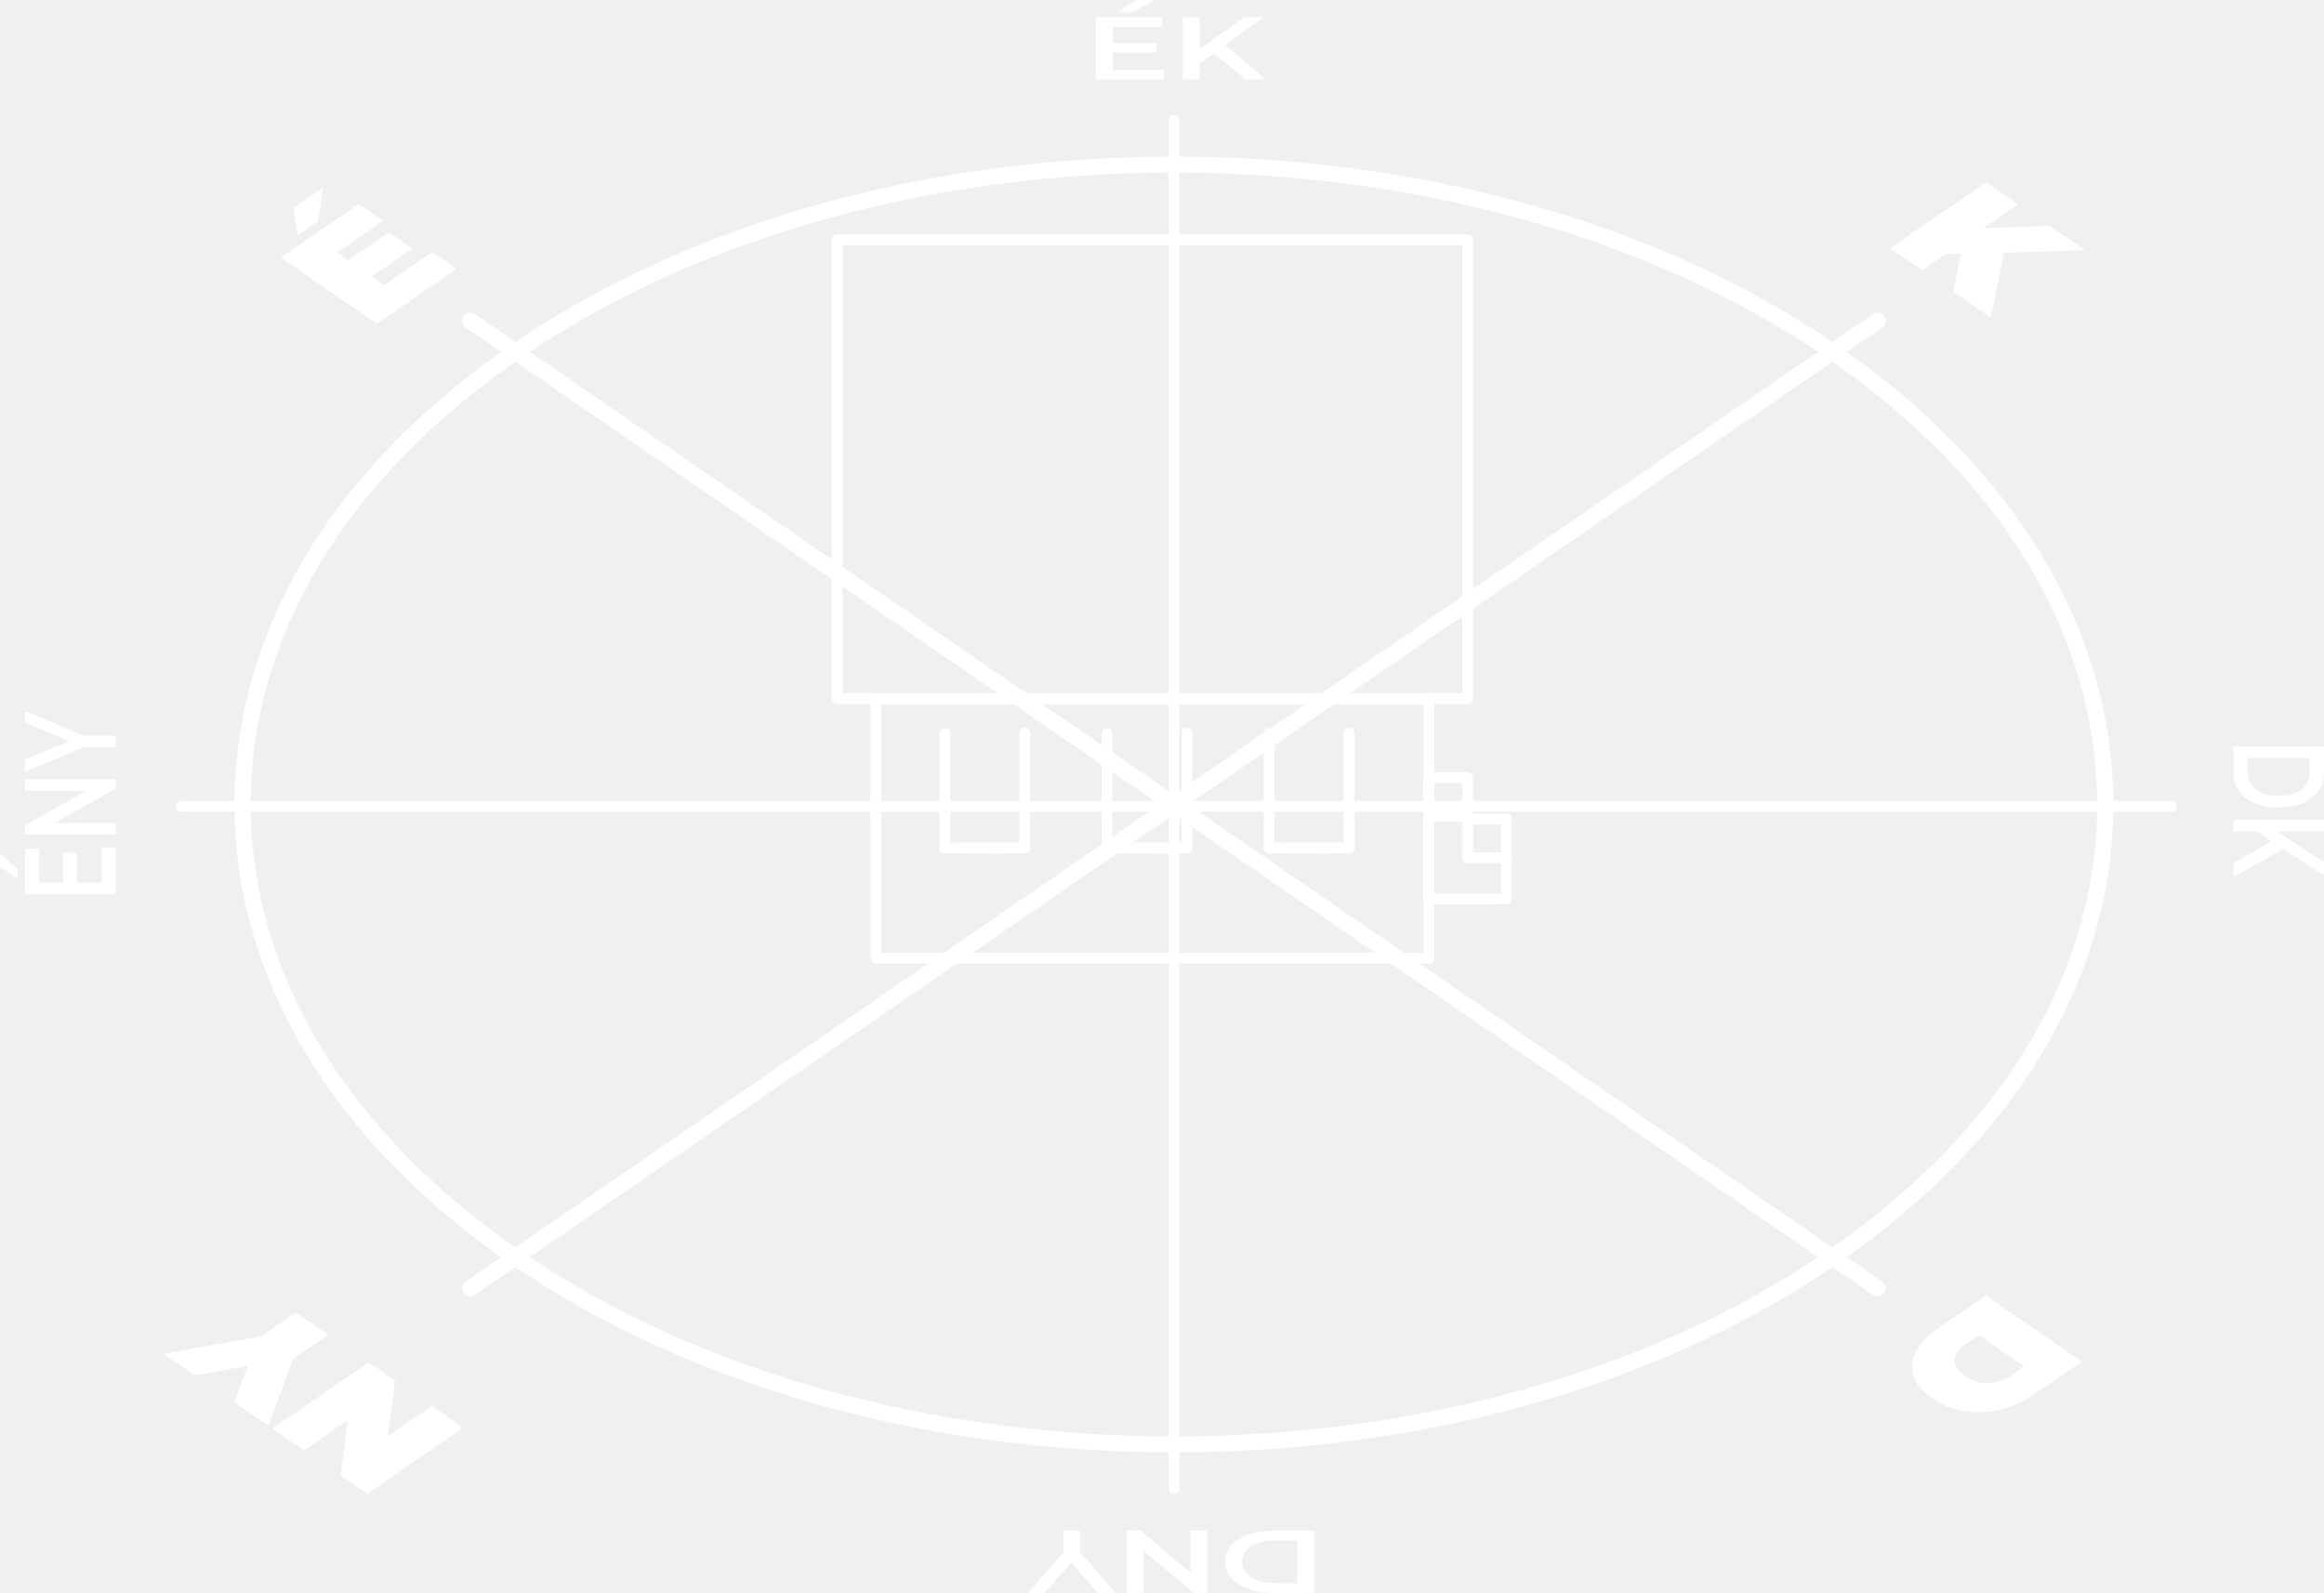
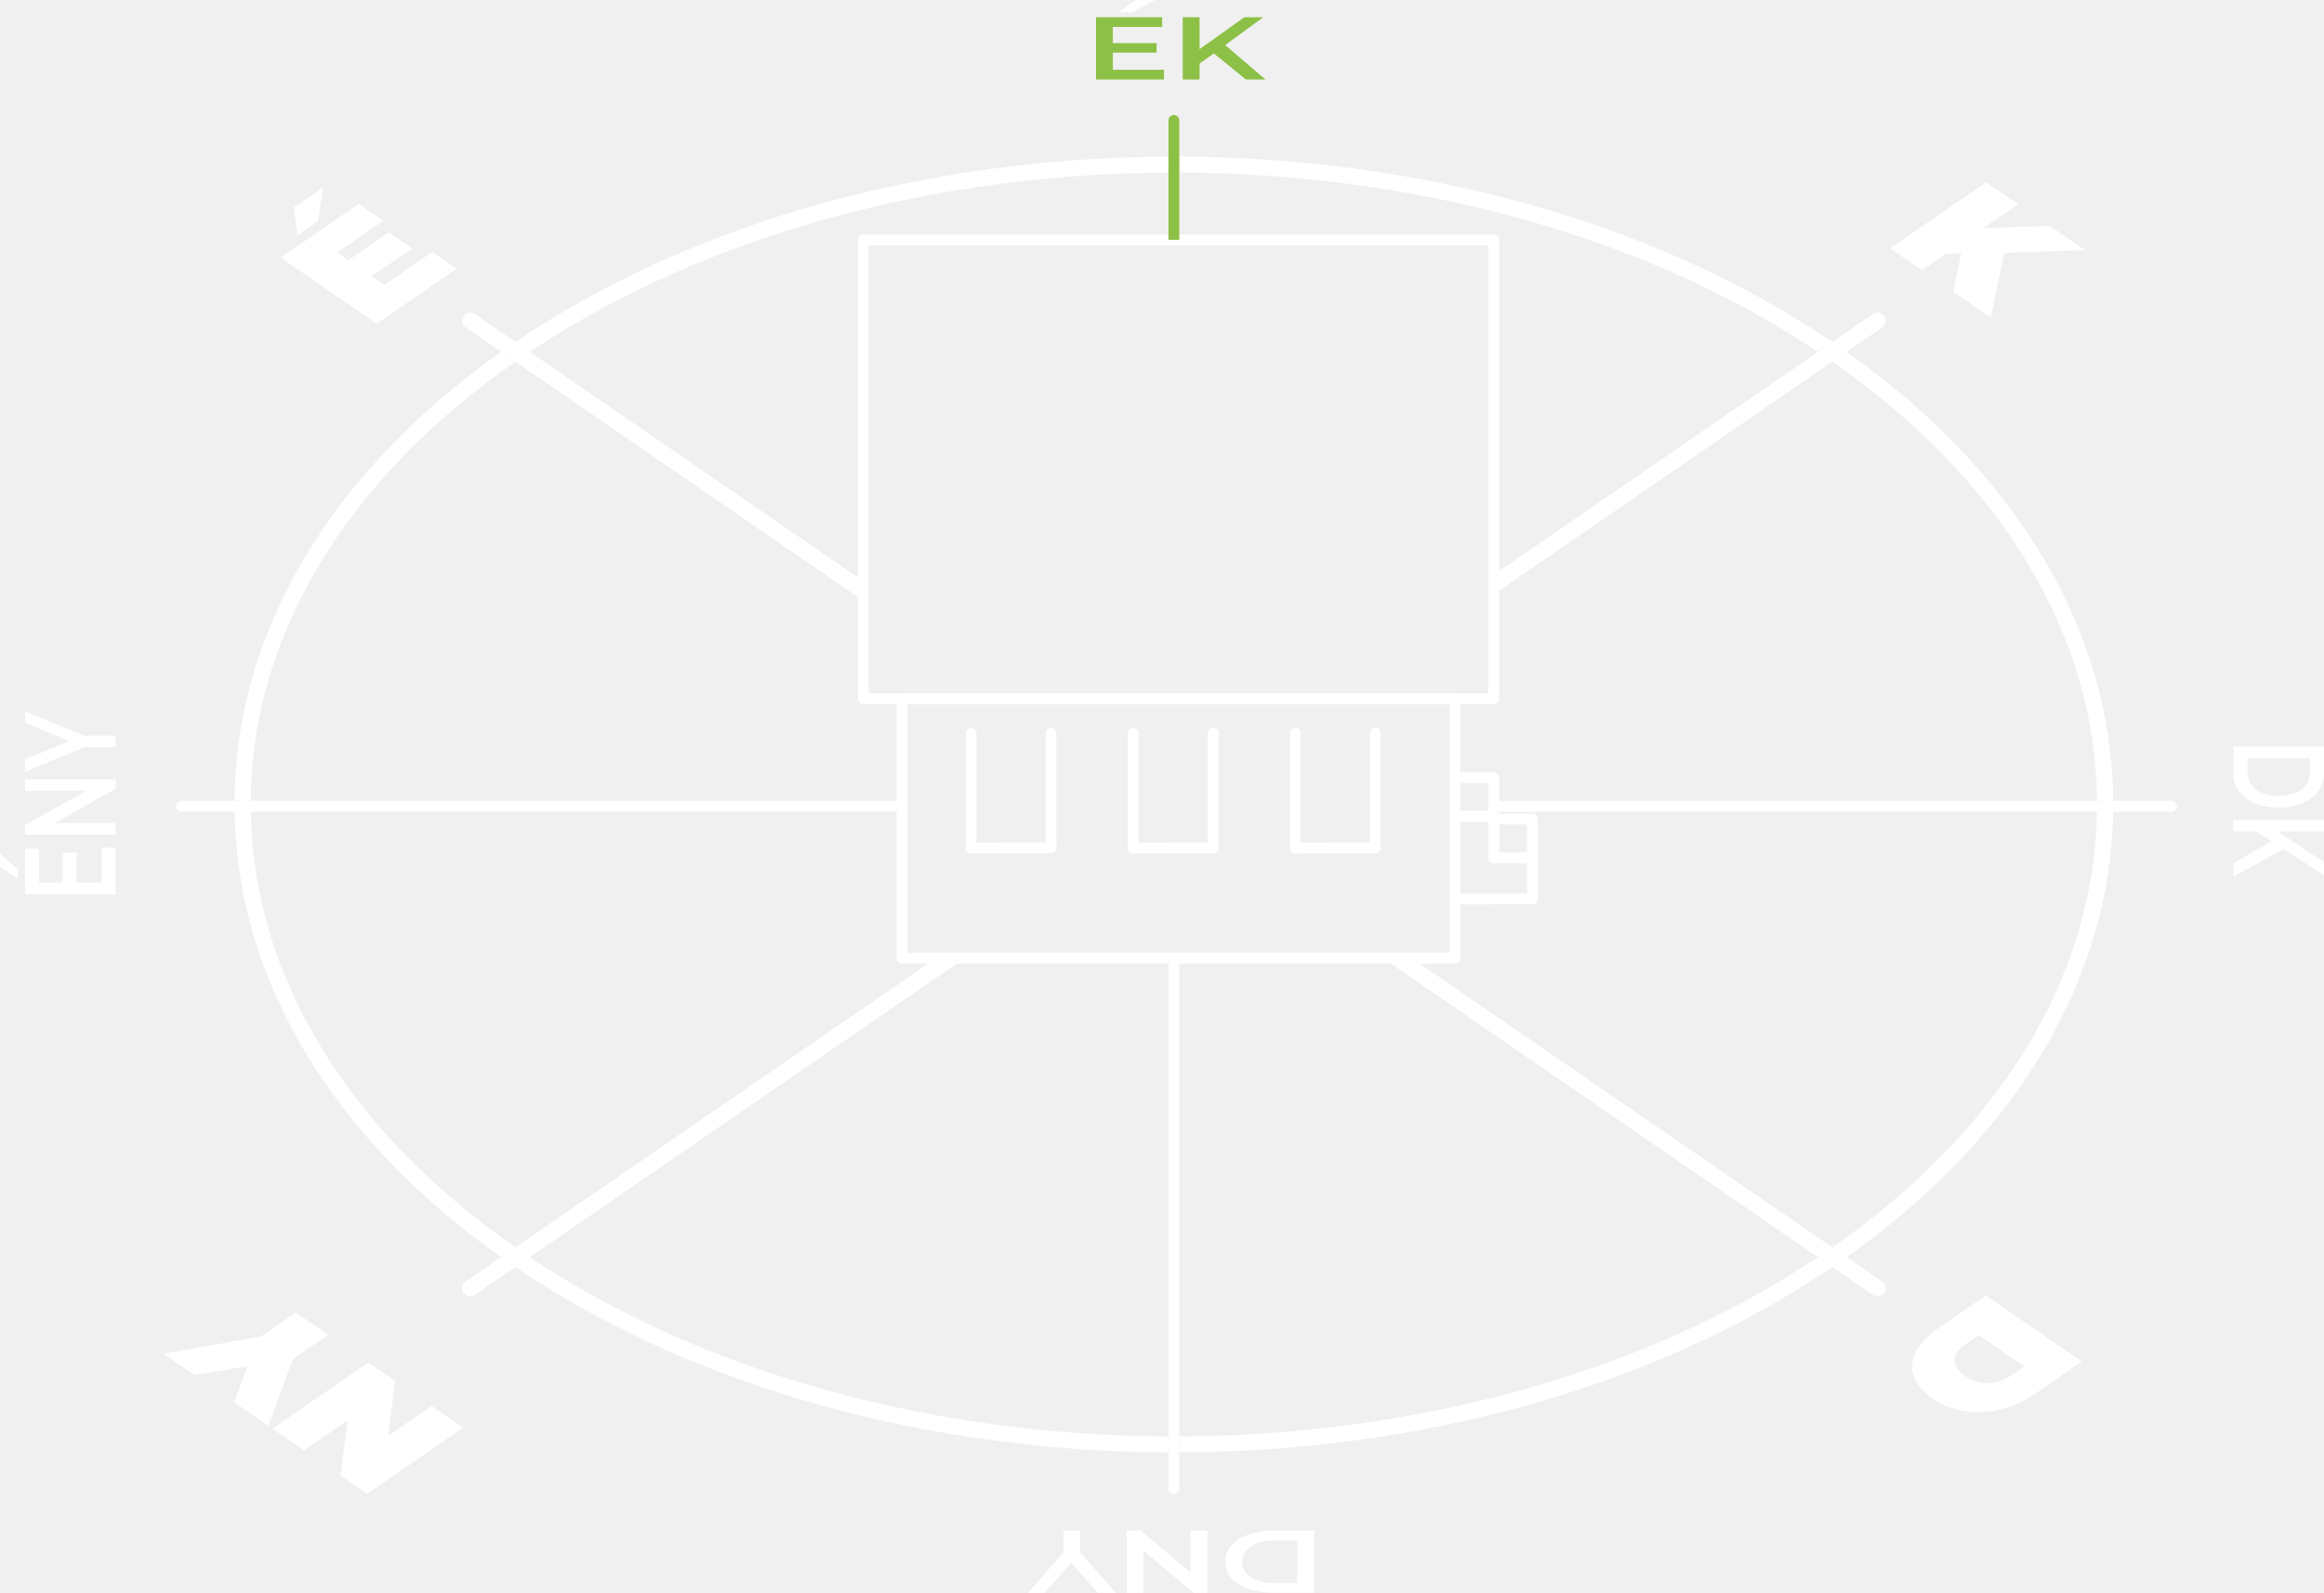
<svg xmlns="http://www.w3.org/2000/svg" id="Réteg_2" viewBox="0 0 431.01 295.48">
  <defs>
    <style>
      .cls-1 {
        fill: #fff;
      }

-       .cls-2 {
+       .cls-2, .cls-3 {
        fill: none;
+       }
+ 
+       .cls-3 {
        stroke: #fff;
        stroke-linecap: round;
        stroke-linejoin: round;
        stroke-width: 2px;
      }
+ 
+       .cls-4 {
+         fill: #8dc046;
+       }
    </style>
  </defs>
  <g id="Réteg_1">
    <g>
-       <rect class="cls-2" x="162.43" y="129.59" width="102.58" height="48.16" />
      <g>
-         <line class="cls-2" x1="190.07" y1="157.26" x2="190.07" y2="135.98" />
-         <line class="cls-2" x1="175.24" y1="157.32" x2="190.07" y2="157.26" />
-         <line class="cls-2" x1="175.24" y1="136.04" x2="175.24" y2="157.32" />
+         <rect class="cls-3" x="167.28" y="129.59" width="102.58" height="48.16" />
+         <g>
+           <line class="cls-3" x1="194.92" y1="157.26" x2="194.92" y2="135.98" />
+           <line class="cls-3" x1="180.09" y1="157.32" x2="194.92" y2="157.26" />
+           <line class="cls-3" x1="180.09" y1="136.04" x2="180.09" y2="157.32" />
+         </g>
+         <g>
+           <line class="cls-3" x1="224.99" y1="157.26" x2="224.99" y2="135.98" />
+           <line class="cls-3" x1="210.16" y1="157.32" x2="224.99" y2="157.26" />
+           <line class="cls-3" x1="210.16" y1="136.04" x2="210.16" y2="157.32" />
+         </g>
+         <g>
+           <line class="cls-3" x1="255.06" y1="157.26" x2="255.06" y2="135.98" />
+           <line class="cls-3" x1="240.23" y1="157.32" x2="255.06" y2="157.26" />
+           <line class="cls-3" x1="240.23" y1="136.04" x2="240.23" y2="157.32" />
+         </g>
+         <rect class="cls-3" x="160.1" y="44.49" width="116.94" height="85.11" />
+         <polyline class="cls-3" points="269.85 159.11 269.85 151.44 277.03 151.44 277.03 159.07" />
+         <rect class="cls-3" x="269.85" y="144.26" width="7.18" height="7.18" />
+         <rect class="cls-3" x="277.03" y="151.93" width="7.18" height="7.18" />
+         <polyline class="cls-3" points="284.21 159.11 284.21 166.74 269.85 166.77 269.85 159.11" />
      </g>
      <g>
-         <line class="cls-2" x1="220.14" y1="157.26" x2="220.14" y2="135.98" />
-         <line class="cls-2" x1="205.31" y1="157.32" x2="220.14" y2="157.26" />
-         <line class="cls-2" x1="205.31" y1="136.04" x2="205.31" y2="157.32" />
+         <path class="cls-2" d="M230.36,289.7c0,2.39,2.42,3.96,6.17,3.96h4.08v-7.92h-4.08c-3.74,0-6.17,1.57-6.17,3.96Z" />
+         <path class="cls-2" d="M218.71,177.76v88.7c42.8-.17,85.52-11.26,118.46-33.26l-80.63-55.44h-37.83Z" />
+         <path class="cls-2" d="M160.1,118.47v-7.02l-64.51-44.36c-31.44,21.91-48.84,50.79-49.09,81.48h120.78v-1.95l-7.18-28.15Z" />
+         <path class="cls-2" d="M364.45,249.4c-2.52,1.73-2.75,3.96-.03,5.83,2.72,1.87,5.96,1.72,8.48-.02l2.52-1.73-8.46-5.81-2.52,1.73Z" />
+         <path class="cls-2" d="M277.03,99.7v6.92l60.14-41.35c-32.95-22-75.66-33.09-118.46-33.26v12.47h20.3l38.03,55.21Z" />
+         <path class="cls-2" d="M339.83,67.09l-62.8,43.18v38.3s111.88,0,111.88,0c-.25-30.69-17.65-59.57-49.09-81.48Z" />
+         <path class="cls-2" d="M202.12,44.49h14.59v-12.47c-42.8.17-85.52,11.26-118.46,33.26l61.85,42.53v-2.61l42.02-60.7Z" />
+         <path class="cls-2" d="M167.28,154.81v-4.24H46.51c.49,30.44,17.86,59.06,49.08,80.82l78-53.63h-1.21l-5.09-22.95Z" />
+         <path class="cls-2" d="M416.84,143.4c0,2.57,2.28,4.24,5.76,4.24s5.76-1.67,5.76-4.24v-2.8h-11.52v2.8Z" />
+         <path class="cls-2" d="M266.07,177.76h-4.24l78,53.63c31.21-21.76,48.58-50.38,49.07-80.82h-111.88v.87s-10.96,26.32-10.96,26.32Z" />
+         <path class="cls-2" d="M178.88,177.76l-80.63,55.44c32.95,22,75.66,33.09,118.46,33.26v-88.7h-37.83Z" />
+         <path class="cls-1" d="M359.51,246.35c-5.96,4.1-6.67,9.24-1.15,13.04,5.53,3.8,13.01,3.31,18.97-.79l8.78-6.04-17.82-12.25-8.78,6.04ZM372.9,255.21c-2.52,1.73-5.75,1.89-8.48.02-2.72-1.87-2.5-4.1.03-5.83l2.52-1.73,8.46,5.81-2.52,1.73Z" />
+         <polygon class="cls-1" points="59 41.02 59.94 34.77 54.47 38.53 55.18 43.65 59 41.02" />
+         <polygon class="cls-1" points="84.69 49.86 80.16 46.74 71.25 52.87 68.91 51.26 76.44 46.08 72.12 43.1 64.58 48.28 62.49 46.85 71.07 40.95 66.54 37.83 52.05 47.79 69.87 60.05 84.69 49.86" />
+         <polygon class="cls-1" points="214.19 0 210.66 0 207.42 2.26 210.01 2.26 214.19 0" />
+         <polygon class="cls-4" points="215.87 12.95 206.39 12.95 206.39 9.76 214.5 9.76 214.5 8 206.39 8 206.39 5 215.53 5 215.53 3.2 203.27 3.2 203.27 14.75 215.87 14.75 215.87 12.95" />
+         <polygon class="cls-4" points="222.47 11.79 225.13 9.91 231.06 14.75 234.71 14.75 227.22 8.36 234.28 3.2 230.77 3.2 222.47 9.12 222.47 3.2 219.35 3.2 219.35 14.75 222.47 14.75 222.47 11.79" />
+         <polygon class="cls-1" points="0 160.79 3.29 163.01 3.29 161.23 0 158.36 0 160.79" />
+         <polygon class="cls-1" points="18.84 163.72 14.21 163.72 14.21 158.15 11.64 158.15 11.64 163.72 7.27 163.72 7.27 157.44 4.66 157.44 4.66 165.87 21.46 165.87 21.46 157.21 18.84 157.21 18.84 163.72" />
+         <polygon class="cls-1" points="4.66 146.68 16.03 146.68 4.66 153.04 4.66 154.81 21.46 154.81 21.46 152.68 10.08 152.68 21.46 146.31 21.46 144.55 4.66 144.55 4.66 146.68" />
+         <polygon class="cls-1" points="4.66 131.94 4.66 134.05 12.84 137.47 4.66 140.85 4.66 143.14 15.58 138.61 21.46 138.61 21.46 136.46 15.53 136.46 4.66 131.94" />
+         <path class="cls-1" d="M227.22,289.7c0,3.46,3.72,5.77,9.17,5.77h7.35v-11.55h-7.35c-5.45,0-9.17,2.31-9.17,5.77ZM240.61,285.74v7.92h-4.08c-3.74,0-6.17-1.57-6.17-3.96s2.42-3.96,6.17-3.96h4.08Z" />
+         <polygon class="cls-1" points="220.81 291.75 211.55 283.93 208.98 283.93 208.98 295.48 212.08 295.48 212.08 287.66 221.34 295.48 223.91 295.48 223.91 283.93 220.81 283.93 220.81 291.75" />
+         <polygon class="cls-1" points="200.34 283.93 197.22 283.93 197.22 288 190.64 295.48 193.71 295.48 198.68 289.85 203.6 295.48 206.94 295.48 200.34 287.97 200.34 283.93" />
+         <path class="cls-1" d="M414.2,138.45v5.05c0,3.74,3.36,6.3,8.4,6.3s8.4-2.56,8.4-6.3v-5.05h-16.8ZM428.37,143.4c0,2.57-2.28,4.24-5.76,4.24s-5.76-1.67-5.76-4.24v-2.8h11.52v2.8Z" />
+         <polygon class="cls-1" points="414.2 154.23 418.5 154.23 421.24 156.06 414.2 160.13 414.2 162.64 423.49 157.49 431.01 162.34 431.01 159.93 422.39 154.23 431.01 154.23 431.01 152.08 414.2 152.08 414.2 154.23" />
+         <polygon class="cls-1" points="71.96 266.38 73.28 256.15 68.34 252.75 50.52 265.01 56.38 269.04 64.47 263.47 63.15 273.69 68.09 277.09 85.91 264.83 80.05 260.81 71.96 266.38" />
+         <polygon class="cls-1" points="60.86 247.61 54.85 243.48 48.39 247.93 30.31 251.11 36.12 255.1 45.94 253.39 43.42 260.13 49.76 264.49 54.32 252.11 60.86 247.61" />
+         <polygon class="cls-1" points="360.86 47.1 363.71 46.99 362.26 54.12 369.21 58.9 371.71 46.89 386.68 46.4 380.13 41.9 367.81 42.32 374.28 37.87 368.37 33.81 350.55 46.06 356.46 50.12 360.86 47.1" />
+         <path class="cls-1" d="M46.51,150.57h-3c.49,31.15,17.98,60.37,49.44,82.63l2.64-1.81c-31.21-21.76-48.58-50.38-49.08-80.82Z" />
+         <path class="cls-1" d="M388.92,148.57h3c-.25-31.4-17.77-60.88-49.45-83.29l-2.64,1.81c31.44,21.91,48.84,50.79,49.09,81.48Z" />
+         <path class="cls-1" d="M98.24,233.2l-2.66,1.83c33.54,22.75,77.29,34.21,121.12,34.39v-2.96c-42.8-.17-85.52-11.26-118.46-33.26Z" />
+         <path class="cls-1" d="M95.58,67.09l-2.64-1.81c-31.69,22.41-49.21,51.9-49.45,83.29h3c.25-30.69,17.65-59.57,49.09-81.48Z" />
+         <path class="cls-1" d="M216.71,32.01v-2.95c-43.83.17-87.58,11.63-121.12,34.39l2.66,1.83c32.95-22,75.66-33.09,118.46-33.26Z" />
+         <path class="cls-1" d="M337.17,65.27l2.66-1.83c-33.54-22.75-77.29-34.21-121.12-34.39v2.95c42.8.17,85.52,11.26,118.46,33.26Z" />
+         <path class="cls-1" d="M339.83,231.39l2.64,1.81c31.46-22.26,48.95-51.48,49.44-82.63h-3c-.49,30.44-17.86,59.06-49.07,80.82Z" />
+         <path class="cls-1" d="M218.71,266.46v2.96c43.83-.17,87.58-11.63,121.12-34.39l-2.66-1.83c-32.95,22-75.66,33.09-118.46,33.26Z" />
+         <path class="cls-1" d="M261.83,177.76h-5.3l80.63,55.44,2.66,1.83,7.53,5.17c.26.18.56.26.85.26.48,0,.95-.23,1.24-.65.47-.68.3-1.62-.39-2.09l-6.59-4.53-2.64-1.81-78-53.63Z" />
+         <path class="cls-1" d="M160.1,111.44v-3.64l-61.85-42.53-2.66-1.83-7.53-5.18c-.68-.47-1.62-.3-2.09.39-.47.68-.3,1.62.39,2.09l6.59,4.53,2.64,1.81,64.51,44.36Z" />
+         <path class="cls-1" d="M277.03,106.62v3.64l62.8-43.18,2.64-1.81,6.59-4.53c.68-.47.86-1.4.39-2.09-.47-.68-1.4-.85-2.09-.39l-7.53,5.18-2.66,1.83-60.14,41.35Z" />
+         <path class="cls-1" d="M178.88,177.76h-5.3l-78,53.63-2.64,1.81-6.59,4.53c-.68.47-.86,1.4-.39,2.09.29.42.76.65,1.24.65.29,0,.59-.09.85-.26l7.53-5.17,2.66-1.83,80.63-55.44Z" />
+         <path class="cls-4" d="M216.71,44.49h2v-22.15c0-.55-.45-1-1-1s-1,.45-1,1v22.15Z" />
+         <path class="cls-1" d="M218.71,177.76h-2v98.38c0,.55.45,1,1,1s1-.45,1-1v-98.38Z" />
+         <path class="cls-1" d="M402.74,148.57h-125.71v2s111.87,0,111.87,0h13.84c.55,0,1-.45,1-1s-.45-1-1-1Z" />
+         <path class="cls-1" d="M167.28,150.57v-2H33.64c-.55,0-1,.45-1,1s.45,1,1,1h133.64Z" />
      </g>
-       <g>
-         <line class="cls-2" x1="250.21" y1="157.26" x2="250.21" y2="135.98" />
-         <line class="cls-2" x1="235.38" y1="157.32" x2="250.21" y2="157.26" />
-         <line class="cls-2" x1="235.38" y1="136.04" x2="235.38" y2="157.32" />
-       </g>
-       <rect class="cls-2" x="155.25" y="44.49" width="116.94" height="85.11" />
-       <polyline class="cls-2" points="265 159.11 265 151.44 272.18 151.44 272.18 159.07" />
-       <rect class="cls-2" x="265" y="144.26" width="7.18" height="7.18" />
-       <rect class="cls-2" x="272.18" y="151.93" width="7.18" height="7.18" />
-       <polyline class="cls-2" points="279.36 159.11 279.36 166.74 265 166.77 265 159.11" />
-     </g>
-     <g>
-       <path class="cls-1" d="M386.11,252.57l-8.78,6.04c-5.96,4.1-13.44,4.59-18.97.79-5.52-3.8-4.81-8.95,1.15-13.04l8.78-6.04,17.82,12.25ZM364.45,249.4c-2.52,1.73-2.75,3.96-.03,5.83,2.72,1.87,5.96,1.72,8.48-.02l2.52-1.73-8.46-5.81-2.52,1.73Z" />
-       <path class="cls-1" d="M80.16,46.74l4.53,3.12-14.82,10.19-17.82-12.26,14.49-9.96,4.53,3.12-8.58,5.9,2.09,1.44,7.54-5.18,4.33,2.98-7.54,5.18,2.34,1.61,8.91-6.13ZM59,41.02l-3.82,2.63-.71-5.11,5.47-3.76-.94,6.25Z" />
-       <g>
-         <path class="cls-1" d="M215.87,12.95v1.8h-12.6V3.2h12.26v1.8h-9.14v3h8.11v1.76h-8.11v3.18h9.48ZM210.01,2.26h-2.59l3.24-2.26h3.53l-4.18,2.26Z" />
-         <path class="cls-1" d="M225.13,9.91l-2.66,1.88v2.95h-3.12V3.2h3.12v5.92l8.3-5.92h3.5l-7.06,5.16,7.49,6.38h-3.65l-5.93-4.83Z" />
-       </g>
-       <g>
-         <path class="cls-1" d="M3.29,161.23v1.78l-3.29-2.23v-2.42l3.29,2.87ZM18.84,157.21h2.62v8.66H4.66v-8.43h2.62v6.29h4.37v-5.58h2.57v5.58h4.63v-6.52Z" />
-         <path class="cls-1" d="M4.66,144.55h16.8v1.77l-11.38,6.37h11.38v2.13H4.66v-1.76l11.38-6.37H4.66v-2.13Z" />
-         <path class="cls-1" d="M15.53,136.46h5.93v2.14h-5.88l-10.92,4.54v-2.29l8.19-3.38-8.19-3.42v-2.11l10.87,4.52Z" />
-       </g>
-       <g>
-         <path class="cls-1" d="M243.73,295.48h-7.35c-5.45,0-9.17-2.31-9.17-5.77s3.72-5.77,9.17-5.77h7.35v11.55ZM236.53,285.74c-3.74,0-6.17,1.57-6.17,3.96s2.42,3.96,6.17,3.96h4.08v-7.92h-4.08Z" />
-         <path class="cls-1" d="M208.98,295.48v-11.55h2.57l9.27,7.82v-7.82h3.1v11.55h-2.57l-9.26-7.82v7.82h-3.1Z" />
-         <path class="cls-1" d="M197.22,288v-4.07h3.12v4.04l6.6,7.5h-3.34l-4.92-5.62-4.97,5.62h-3.07l6.58-7.47Z" />
-       </g>
-       <g>
-         <path class="cls-1" d="M431.01,138.45v5.05c0,3.74-3.36,6.3-8.4,6.3s-8.4-2.56-8.4-6.3v-5.05h16.8ZM416.84,143.4c0,2.57,2.28,4.24,5.76,4.24s5.76-1.67,5.76-4.24v-2.8h-11.52v2.8Z" />
-         <path class="cls-1" d="M421.24,156.06l-2.74-1.83h-4.3v-2.14h16.8v2.14h-8.62l8.62,5.71v2.41l-7.51-4.85-9.29,5.15v-2.51l7.03-4.07Z" />
-       </g>
-       <g>
-         <path class="cls-1" d="M50.52,265.01l17.82-12.26,4.94,3.4-1.32,10.22,8.1-5.57,5.86,4.03-17.82,12.25-4.94-3.4,1.32-10.22-8.1,5.57-5.86-4.03Z" />
-         <path class="cls-1" d="M48.39,247.93l6.47-4.45,6.01,4.13-6.54,4.5-4.56,12.38-6.34-4.36,2.52-6.74-9.83,1.71-5.8-3.99,18.08-3.19Z" />
-       </g>
-       <path class="cls-1" d="M363.71,46.99l-2.85.1-4.41,3.03-5.91-4.06,17.82-12.25,5.91,4.06-6.47,4.45,12.32-.42,6.54,4.5-14.97.49-2.5,12.01-6.95-4.78,1.45-7.12Z" />
-       <path class="cls-1" d="M217.71,269.42c-44.54,0-89.08-11.66-122.98-34.97-33.04-22.72-51.24-52.98-51.24-85.21s18.2-62.5,51.24-85.21c67.81-46.63,178.15-46.63,245.97,0h0c33.04,22.72,51.24,52.98,51.24,85.21s-18.2,62.5-51.24,85.21c-33.91,23.31-78.45,34.97-122.98,34.97ZM217.71,32.01c-43.92,0-87.85,11.5-121.28,34.49-32.2,22.14-49.94,51.53-49.94,82.74s17.74,60.6,49.94,82.74c66.88,45.98,175.69,45.98,242.57,0,32.2-22.14,49.94-51.53,49.94-82.74s-17.74-60.6-49.94-82.74c-33.44-22.99-77.36-34.49-121.28-34.49Z" />
-       <path class="cls-1" d="M348.21,240.47c-.29,0-.59-.09-.85-.26L86.36,60.74c-.68-.47-.86-1.4-.39-2.09.47-.68,1.4-.85,2.09-.39l261,179.46c.68.47.86,1.4.39,2.09-.29.42-.76.65-1.24.65Z" />
-       <path class="cls-1" d="M87.21,240.47c-.48,0-.95-.23-1.24-.65-.47-.68-.3-1.62.39-2.09L347.36,58.27c.68-.47,1.62-.3,2.09.39.47.68.3,1.62-.39,2.09L88.06,240.2c-.26.18-.56.26-.85.26Z" />
-       <path class="cls-1" d="M217.71,277.13c-.55,0-1-.45-1-1V22.34c0-.55.45-1,1-1s1,.45,1,1v253.79c0,.55-.45,1-1,1Z" />
-       <path class="cls-1" d="M402.74,150.57H33.64c-.55,0-1-.45-1-1s.45-1,1-1h369.11c.55,0,1,.45,1,1s-.45,1-1,1Z" />
    </g>
  </g>
</svg>
